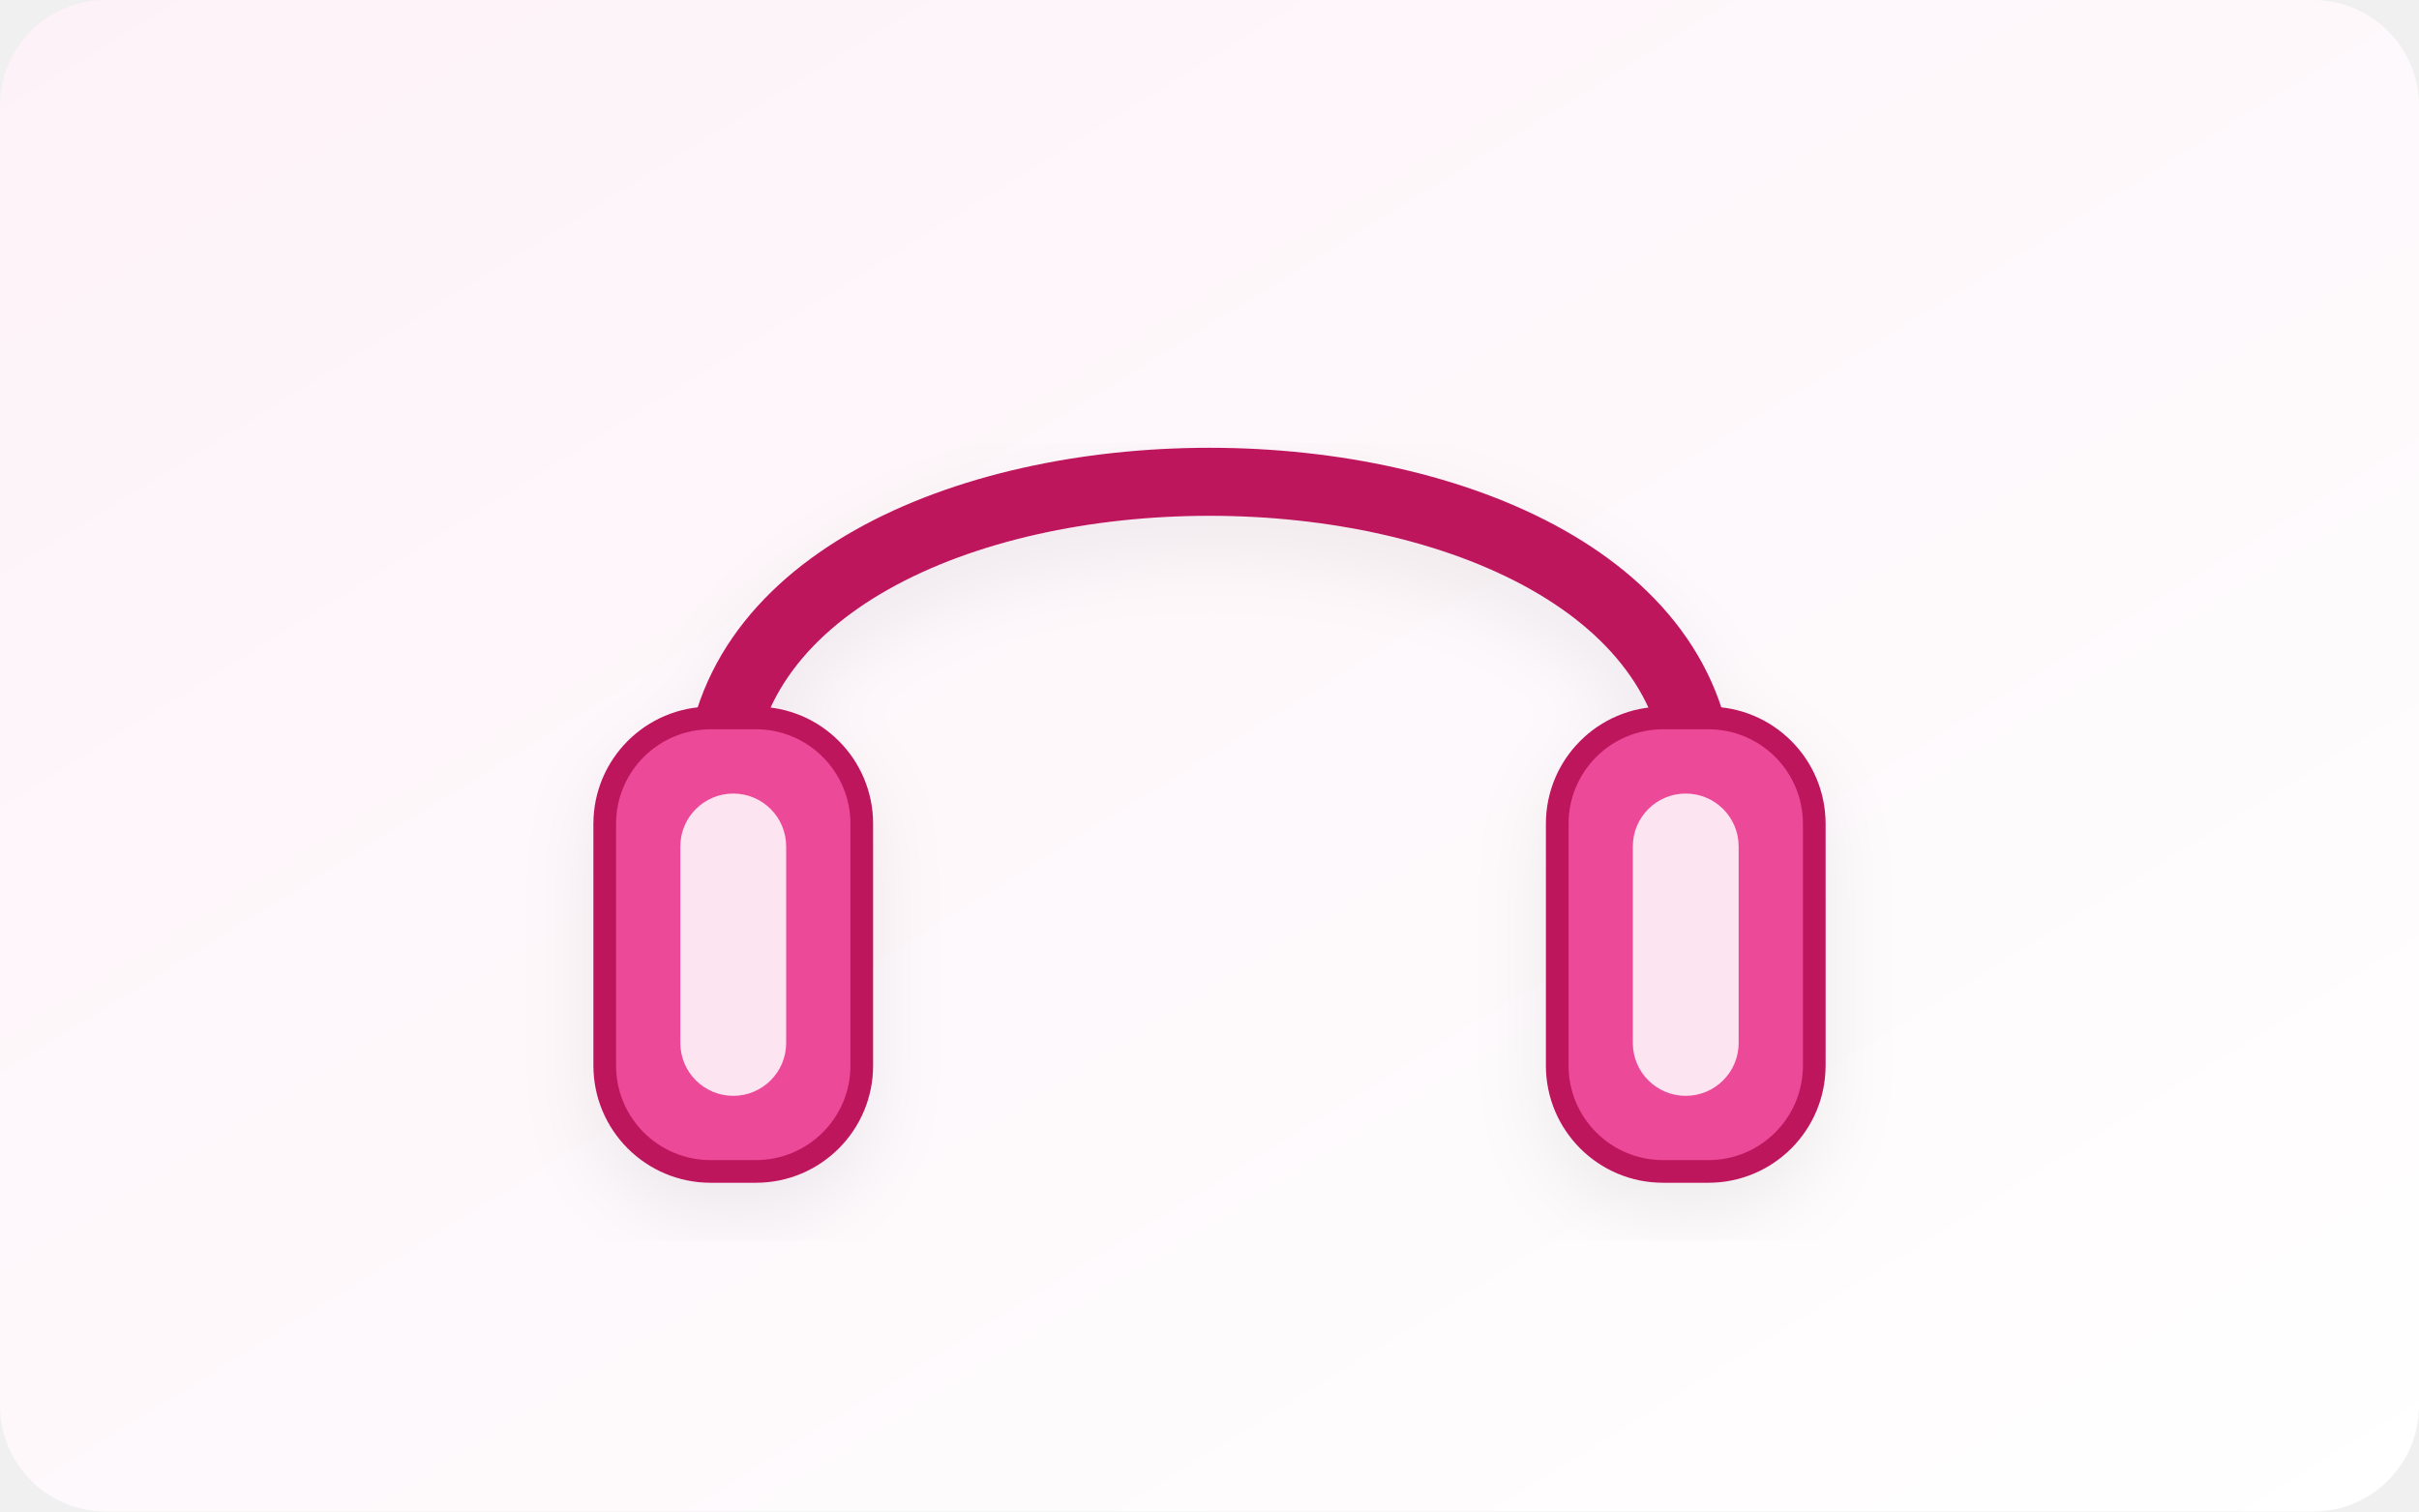
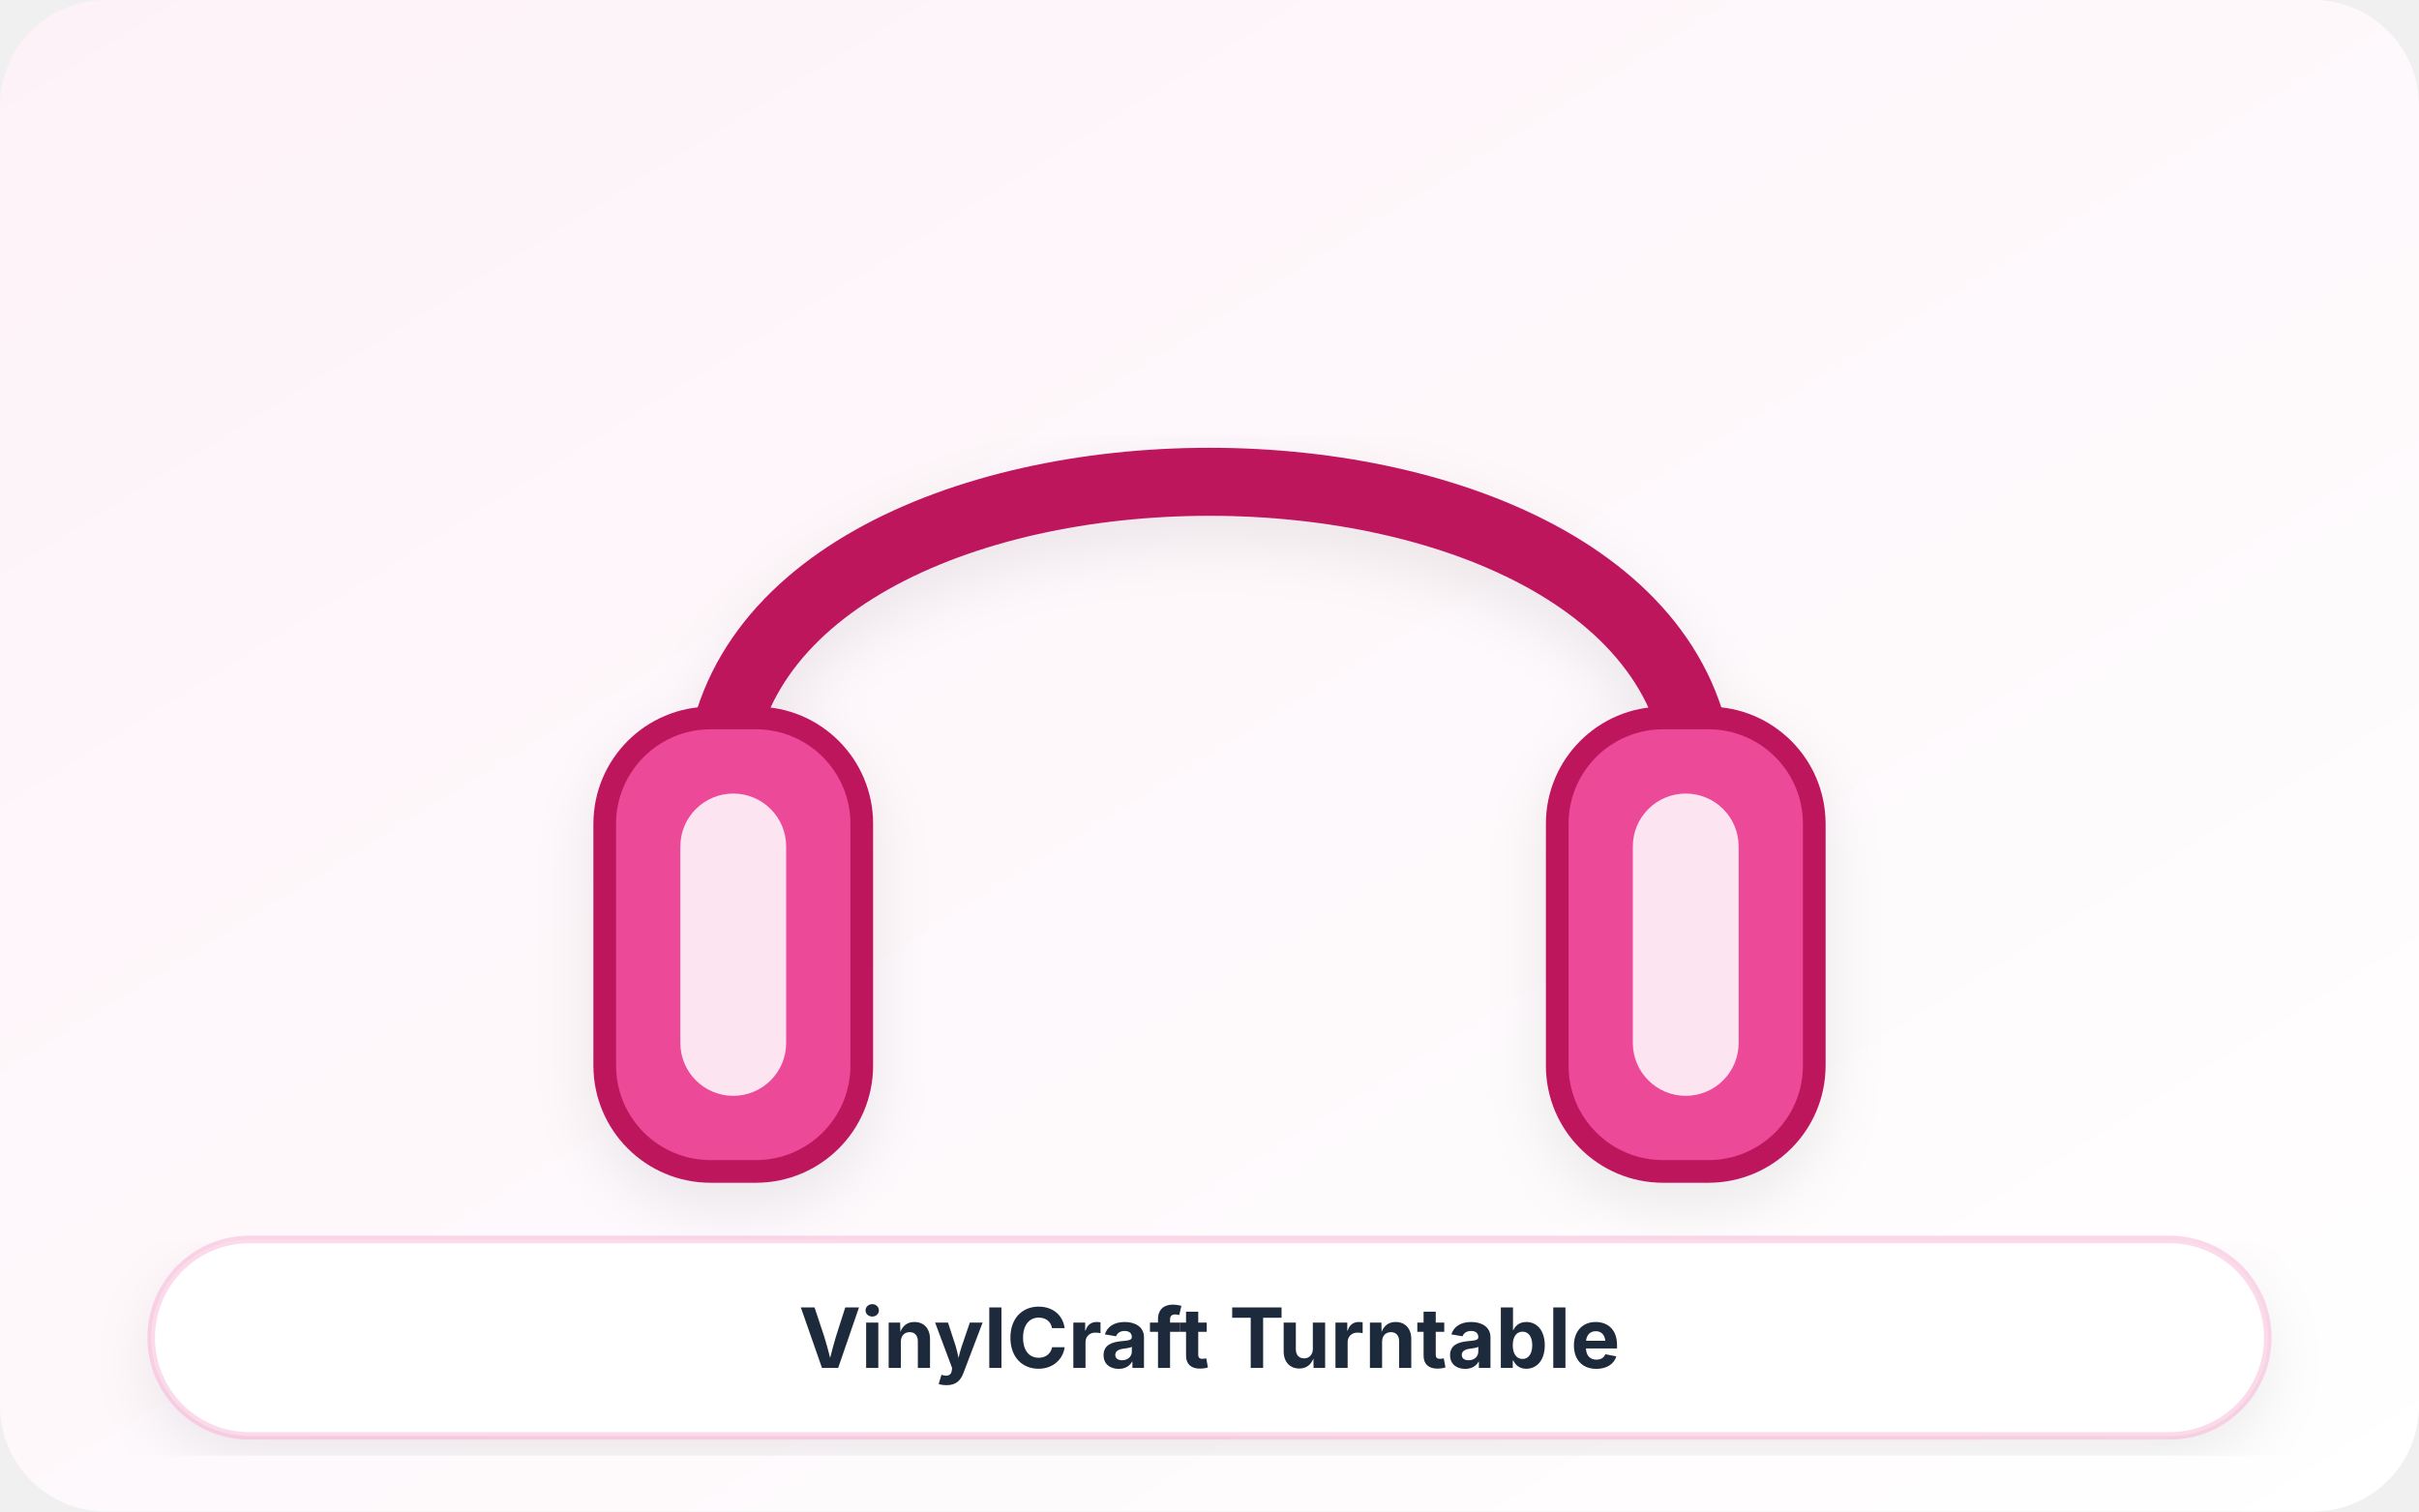
<svg xmlns="http://www.w3.org/2000/svg" viewBox="0 0 320 200" width="100%" height="100%" preserveAspectRatio="xMidYMid meet">
  <defs>
    <linearGradient id="bg-grad-audio" x1="0%" y1="0%" x2="100%" y2="100%">
      <stop offset="0%" stop-color="#FDF2F8" />
      <stop offset="100%" stop-color="#FFFFFF" />
    </linearGradient>
    <filter id="shadow" x="-10%" y="-10%" width="120%" height="120%">
-       <feDropShadow dx="0" dy="4" stdDeviation="5" flood-opacity="0.07" />
+       <feDropShadow dx="0" dy="3" stdDeviation="4" flood-opacity="0.08" />
    </filter>
  </defs>
  <rect width="320" height="200" rx="14" fill="url(#bg-grad-audio)" />
  <g filter="url(#shadow)">
    <path d="M95 105 C95 50 225 50 225 105" fill="none" stroke="#BE185D" stroke-width="9" stroke-linecap="round" />
    <rect x="80" y="95" width="34" height="60" rx="14" fill="#EC4899" stroke="#BE185D" stroke-width="3" />
    <rect x="206" y="95" width="34" height="60" rx="14" fill="#EC4899" stroke="#BE185D" stroke-width="3" />
    <rect x="90" y="105" width="14" height="40" rx="7" fill="#FFFFFF" opacity="0.85" />
    <rect x="216" y="105" width="14" height="40" rx="7" fill="#FFFFFF" opacity="0.85" />
  </g>
+   <g filter="url(#shadow)">
+     <rect x="20" y="164" width="280" height="26" rx="13.0" fill="#FFFFFF" fill-opacity="0.94" stroke="#EC4899" stroke-opacity="0.2" stroke-width="1" />
+     <text x="160" y="181" font-family="system-ui, -apple-system, sans-serif" font-size="11" font-weight="700" fill="#1E293B" text-anchor="middle">VinylCraft Turntable</text>
+   </g>
</svg>
